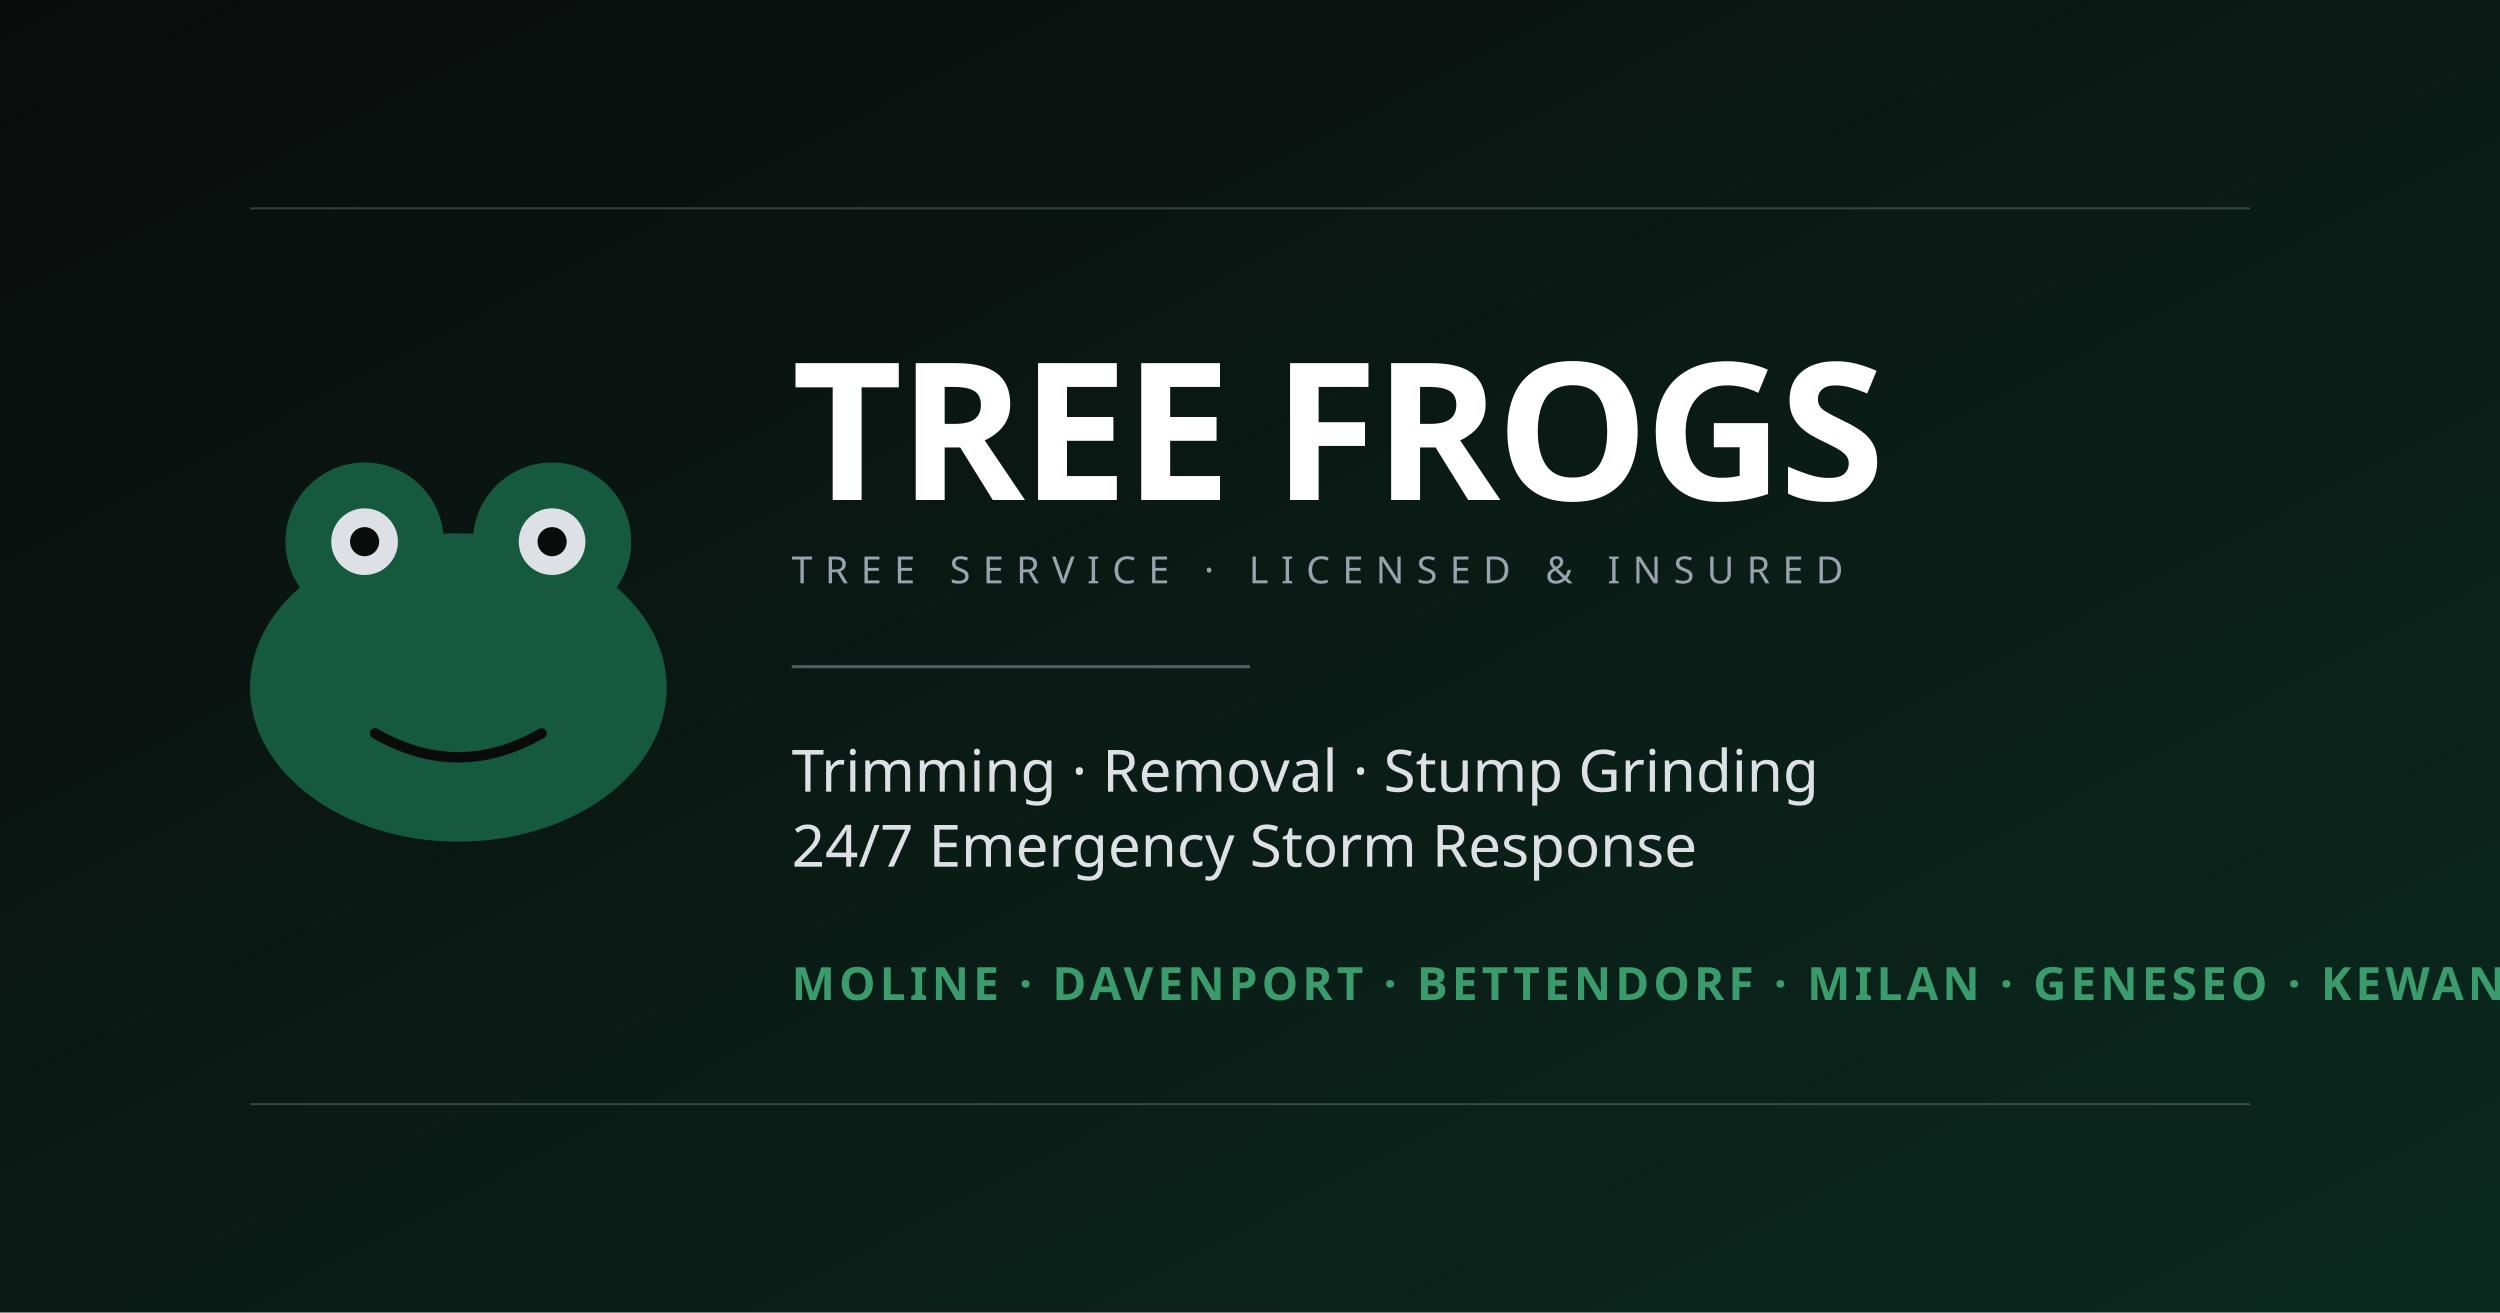
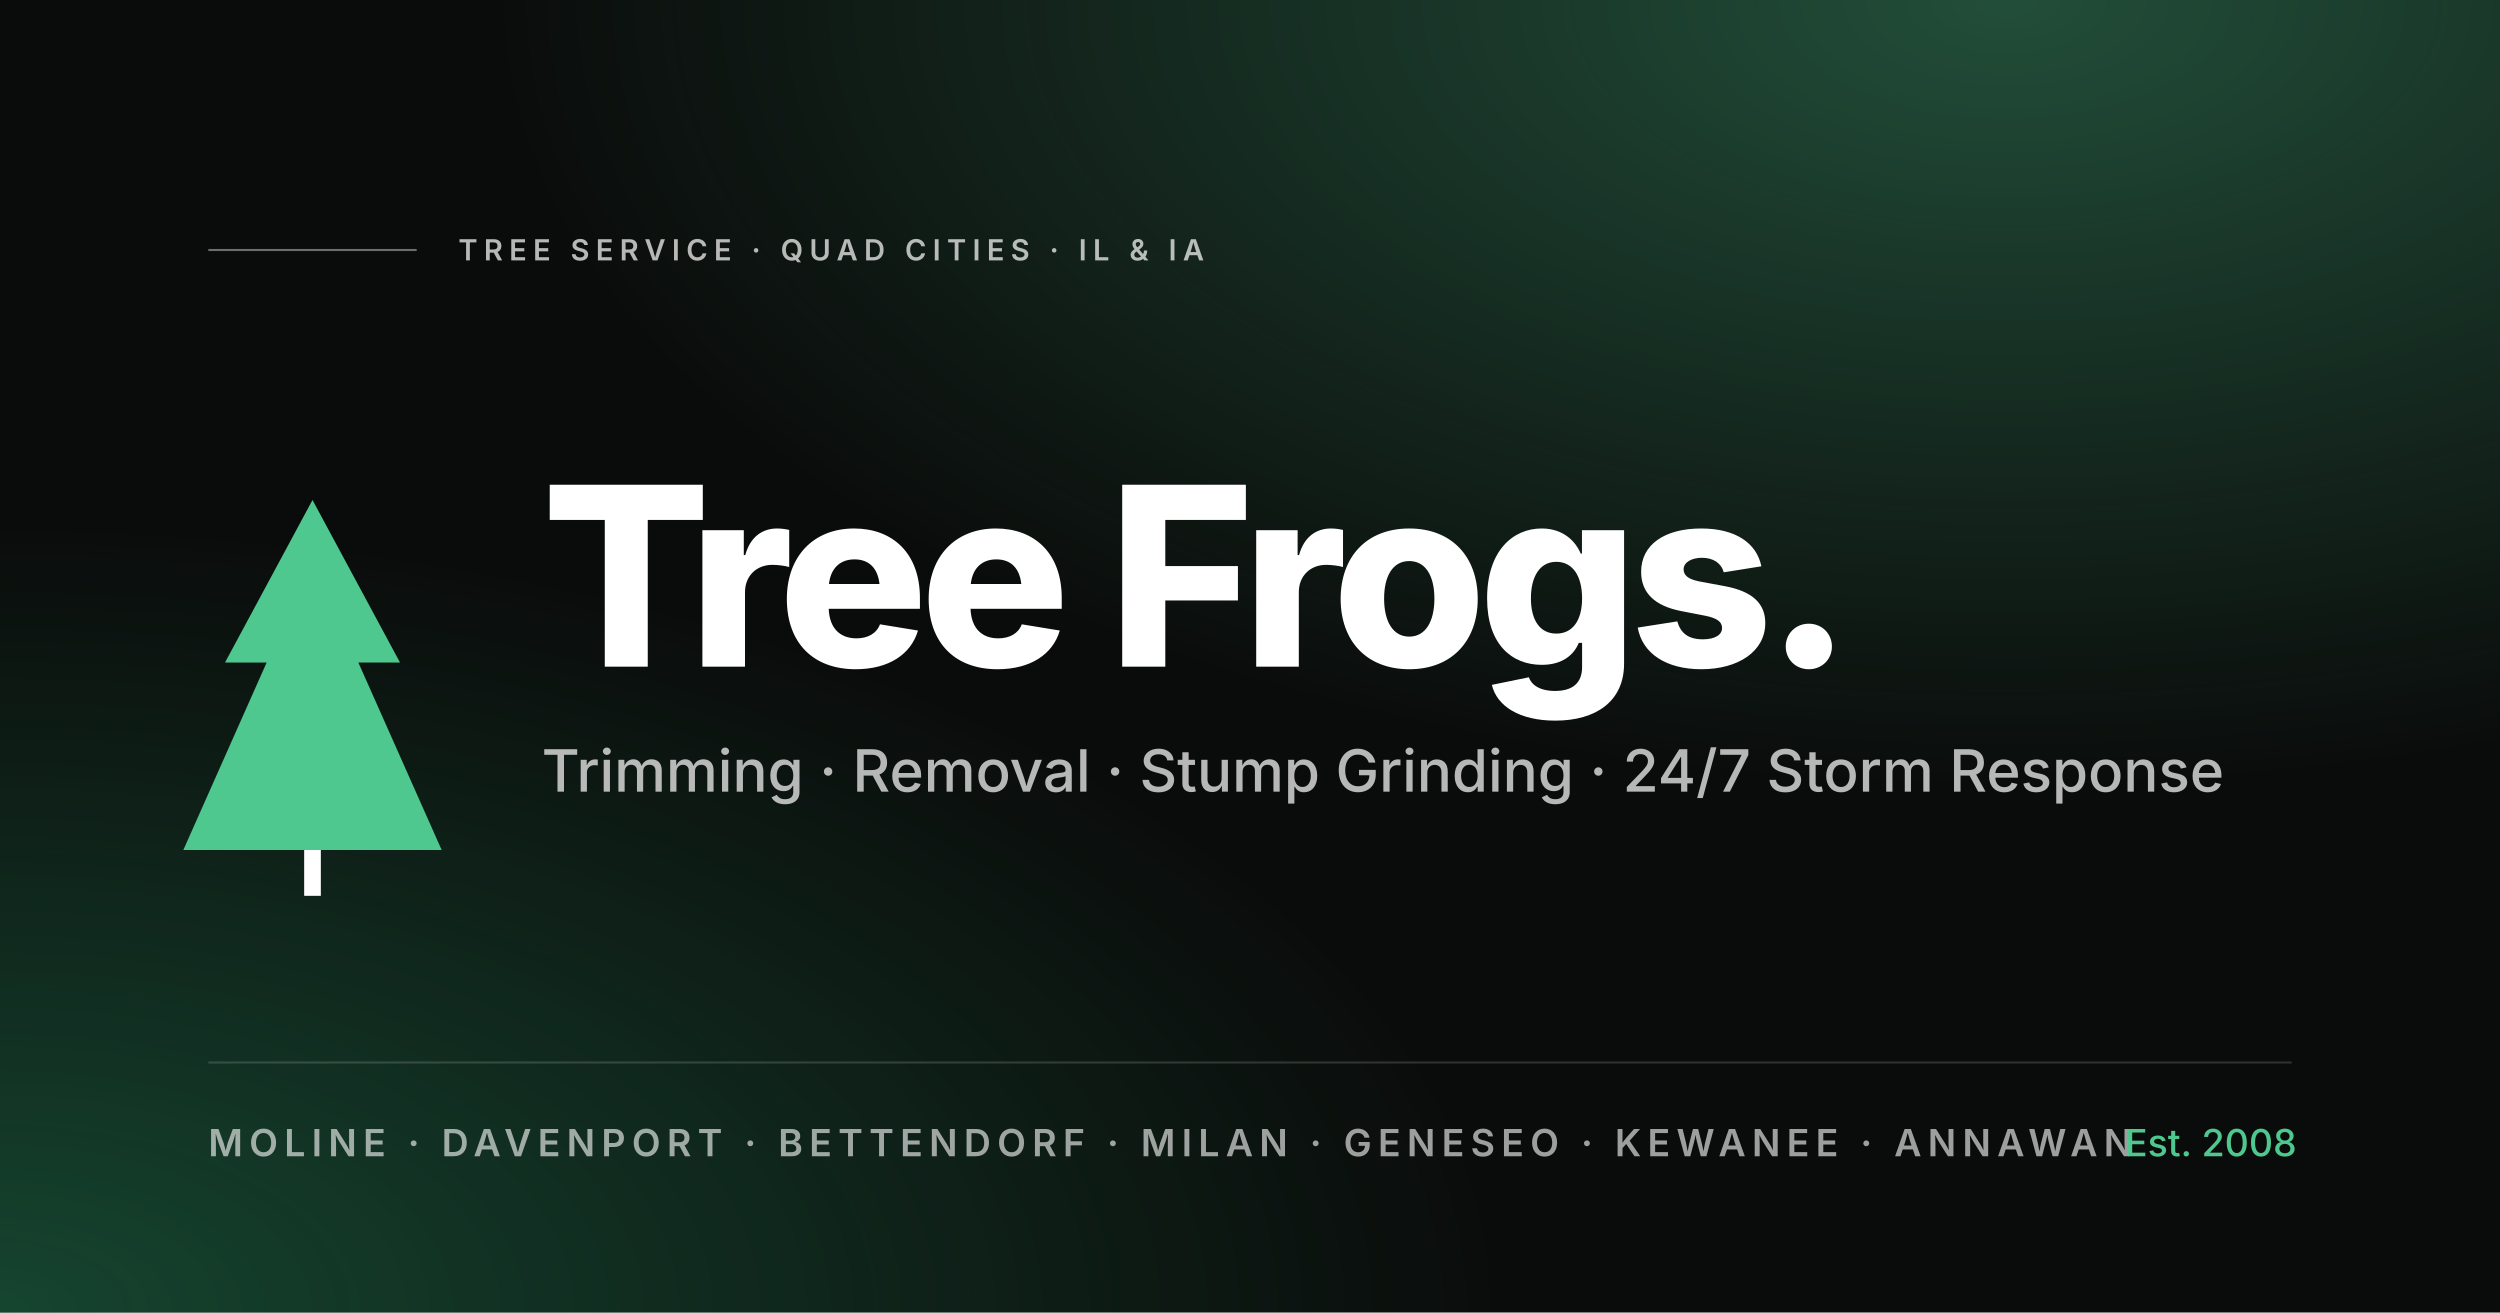
<svg xmlns="http://www.w3.org/2000/svg" viewBox="0 0 1200 630" role="img" aria-label="Tree Frogs Tree Service - Quad Cities">
  <defs>
-     <linearGradient id="bg" x1="0" y1="0" x2="1" y2="1">
-       <stop offset="0%" stop-color="#0a0c0b" />
-       <stop offset="100%" stop-color="#0a2a1f" />
-     </linearGradient>
+     <radialGradient id="g1" cx="80%" cy="0%" r="60%">
+       <stop offset="0%" stop-color="rgba(78,200,142,0.35)" />
+       <stop offset="100%" stop-color="rgba(78,200,142,0)" />
+     </radialGradient>
+     <radialGradient id="g2" cx="0%" cy="100%" r="60%">
+       <stop offset="0%" stop-color="rgba(29,107,72,0.6)" />
+       <stop offset="100%" stop-color="rgba(29,107,72,0)" />
+     </radialGradient>
  </defs>
-   <rect width="1200" height="630" fill="url(#bg)" />
-   <line x1="120" y1="100" x2="1080" y2="100" stroke="#9aa3ad" stroke-width="1" opacity="0.3" />
-   <line x1="120" y1="530" x2="1080" y2="530" stroke="#9aa3ad" stroke-width="1" opacity="0.3" />
-   <g transform="translate(140 230)">
-     <ellipse cx="80" cy="100" rx="100" ry="74" fill="#155a3f" />
-     <circle cx="35" cy="30" r="38" fill="#155a3f" />
-     <circle cx="125" cy="30" r="38" fill="#155a3f" />
-     <circle cx="35" cy="30" r="16" fill="#dde1e6" />
-     <circle cx="125" cy="30" r="16" fill="#dde1e6" />
-     <circle cx="35" cy="30" r="7" fill="#0a0c0b" />
-     <circle cx="125" cy="30" r="7" fill="#0a0c0b" />
-     <path d="M40 122 Q80 145 120 122" stroke="#0a0c0b" stroke-width="5" fill="none" stroke-linecap="round" />
+   <rect width="1200" height="630" fill="#0a0c0b" />
+   <rect width="1200" height="630" fill="url(#g1)" />
+   <rect width="1200" height="630" fill="url(#g2)" />
+   <line x1="100" y1="120" x2="200" y2="120" stroke="rgba(255,255,255,0.4)" stroke-width="1" />
+   <text x="220" y="125" font-family="-apple-system, 'Inter', sans-serif" font-weight="600" font-size="14" letter-spacing="3" fill="rgba(255,255,255,0.7)">TREE SERVICE · QUAD CITIES · IL &amp; IA</text>
+   <g transform="translate(100 240)" fill="#4ec88e">
+     <path d="M50 0 L92 78 L72 78 L112 168 L-12 168 L28 78 L8 78 Z" />
+     <rect x="46" y="168" width="8" height="22" fill="#ffffff" />
  </g>
-   <text x="380" y="240" font-family="'Segoe UI', system-ui, sans-serif" font-weight="800" font-size="92" letter-spacing="-2" fill="#ffffff">TREE FROGS</text>
-   <text x="380" y="280" font-family="'Segoe UI', system-ui, sans-serif" font-weight="500" font-size="18" letter-spacing="6" fill="#9aa3ad">TREE SERVICE · LICENSED &amp; INSURED</text>
-   <line x1="380" y1="320" x2="600" y2="320" stroke="#9aa3ad" stroke-width="1.5" opacity="0.5" />
-   <text x="380" y="380" font-family="'Segoe UI', system-ui, sans-serif" font-weight="400" font-size="28" fill="#dde1e6">Trimming · Removal · Stump Grinding</text>
-   <text x="380" y="416" font-family="'Segoe UI', system-ui, sans-serif" font-weight="400" font-size="28" fill="#dde1e6">24/7 Emergency Storm Response</text>
-   <text x="380" y="480" font-family="'Segoe UI', system-ui, sans-serif" font-weight="600" font-size="22" letter-spacing="2" fill="#3a9c6c">MOLINE · DAVENPORT · BETTENDORF · MILAN · GENESEO · KEWANEE · ANNAWAN</text>
+   <text x="260" y="320" font-family="-apple-system, 'Inter', sans-serif" font-weight="800" font-size="120" letter-spacing="-4" fill="#ffffff">Tree Frogs.</text>
+   <text x="260" y="380" font-family="-apple-system, 'Inter', sans-serif" font-weight="500" font-size="28" fill="rgba(255,255,255,0.7)">Trimming · Removal · Stump Grinding · 24/7 Storm Response</text>
+   <line x1="100" y1="510" x2="1100" y2="510" stroke="rgba(255,255,255,0.15)" stroke-width="1" />
+   <text x="100" y="555" font-family="-apple-system, 'Inter', sans-serif" font-weight="600" font-size="18" letter-spacing="3" fill="rgba(255,255,255,0.6)">MOLINE  ·  DAVENPORT  ·  BETTENDORF  ·  MILAN  ·  GENESEO  ·  KEWANEE  ·  ANNAWAN</text>
+   <text x="1020" y="555" font-family="-apple-system, 'Inter', sans-serif" font-weight="500" font-size="18" fill="#4ec88e">Est. 2008</text>
</svg>
